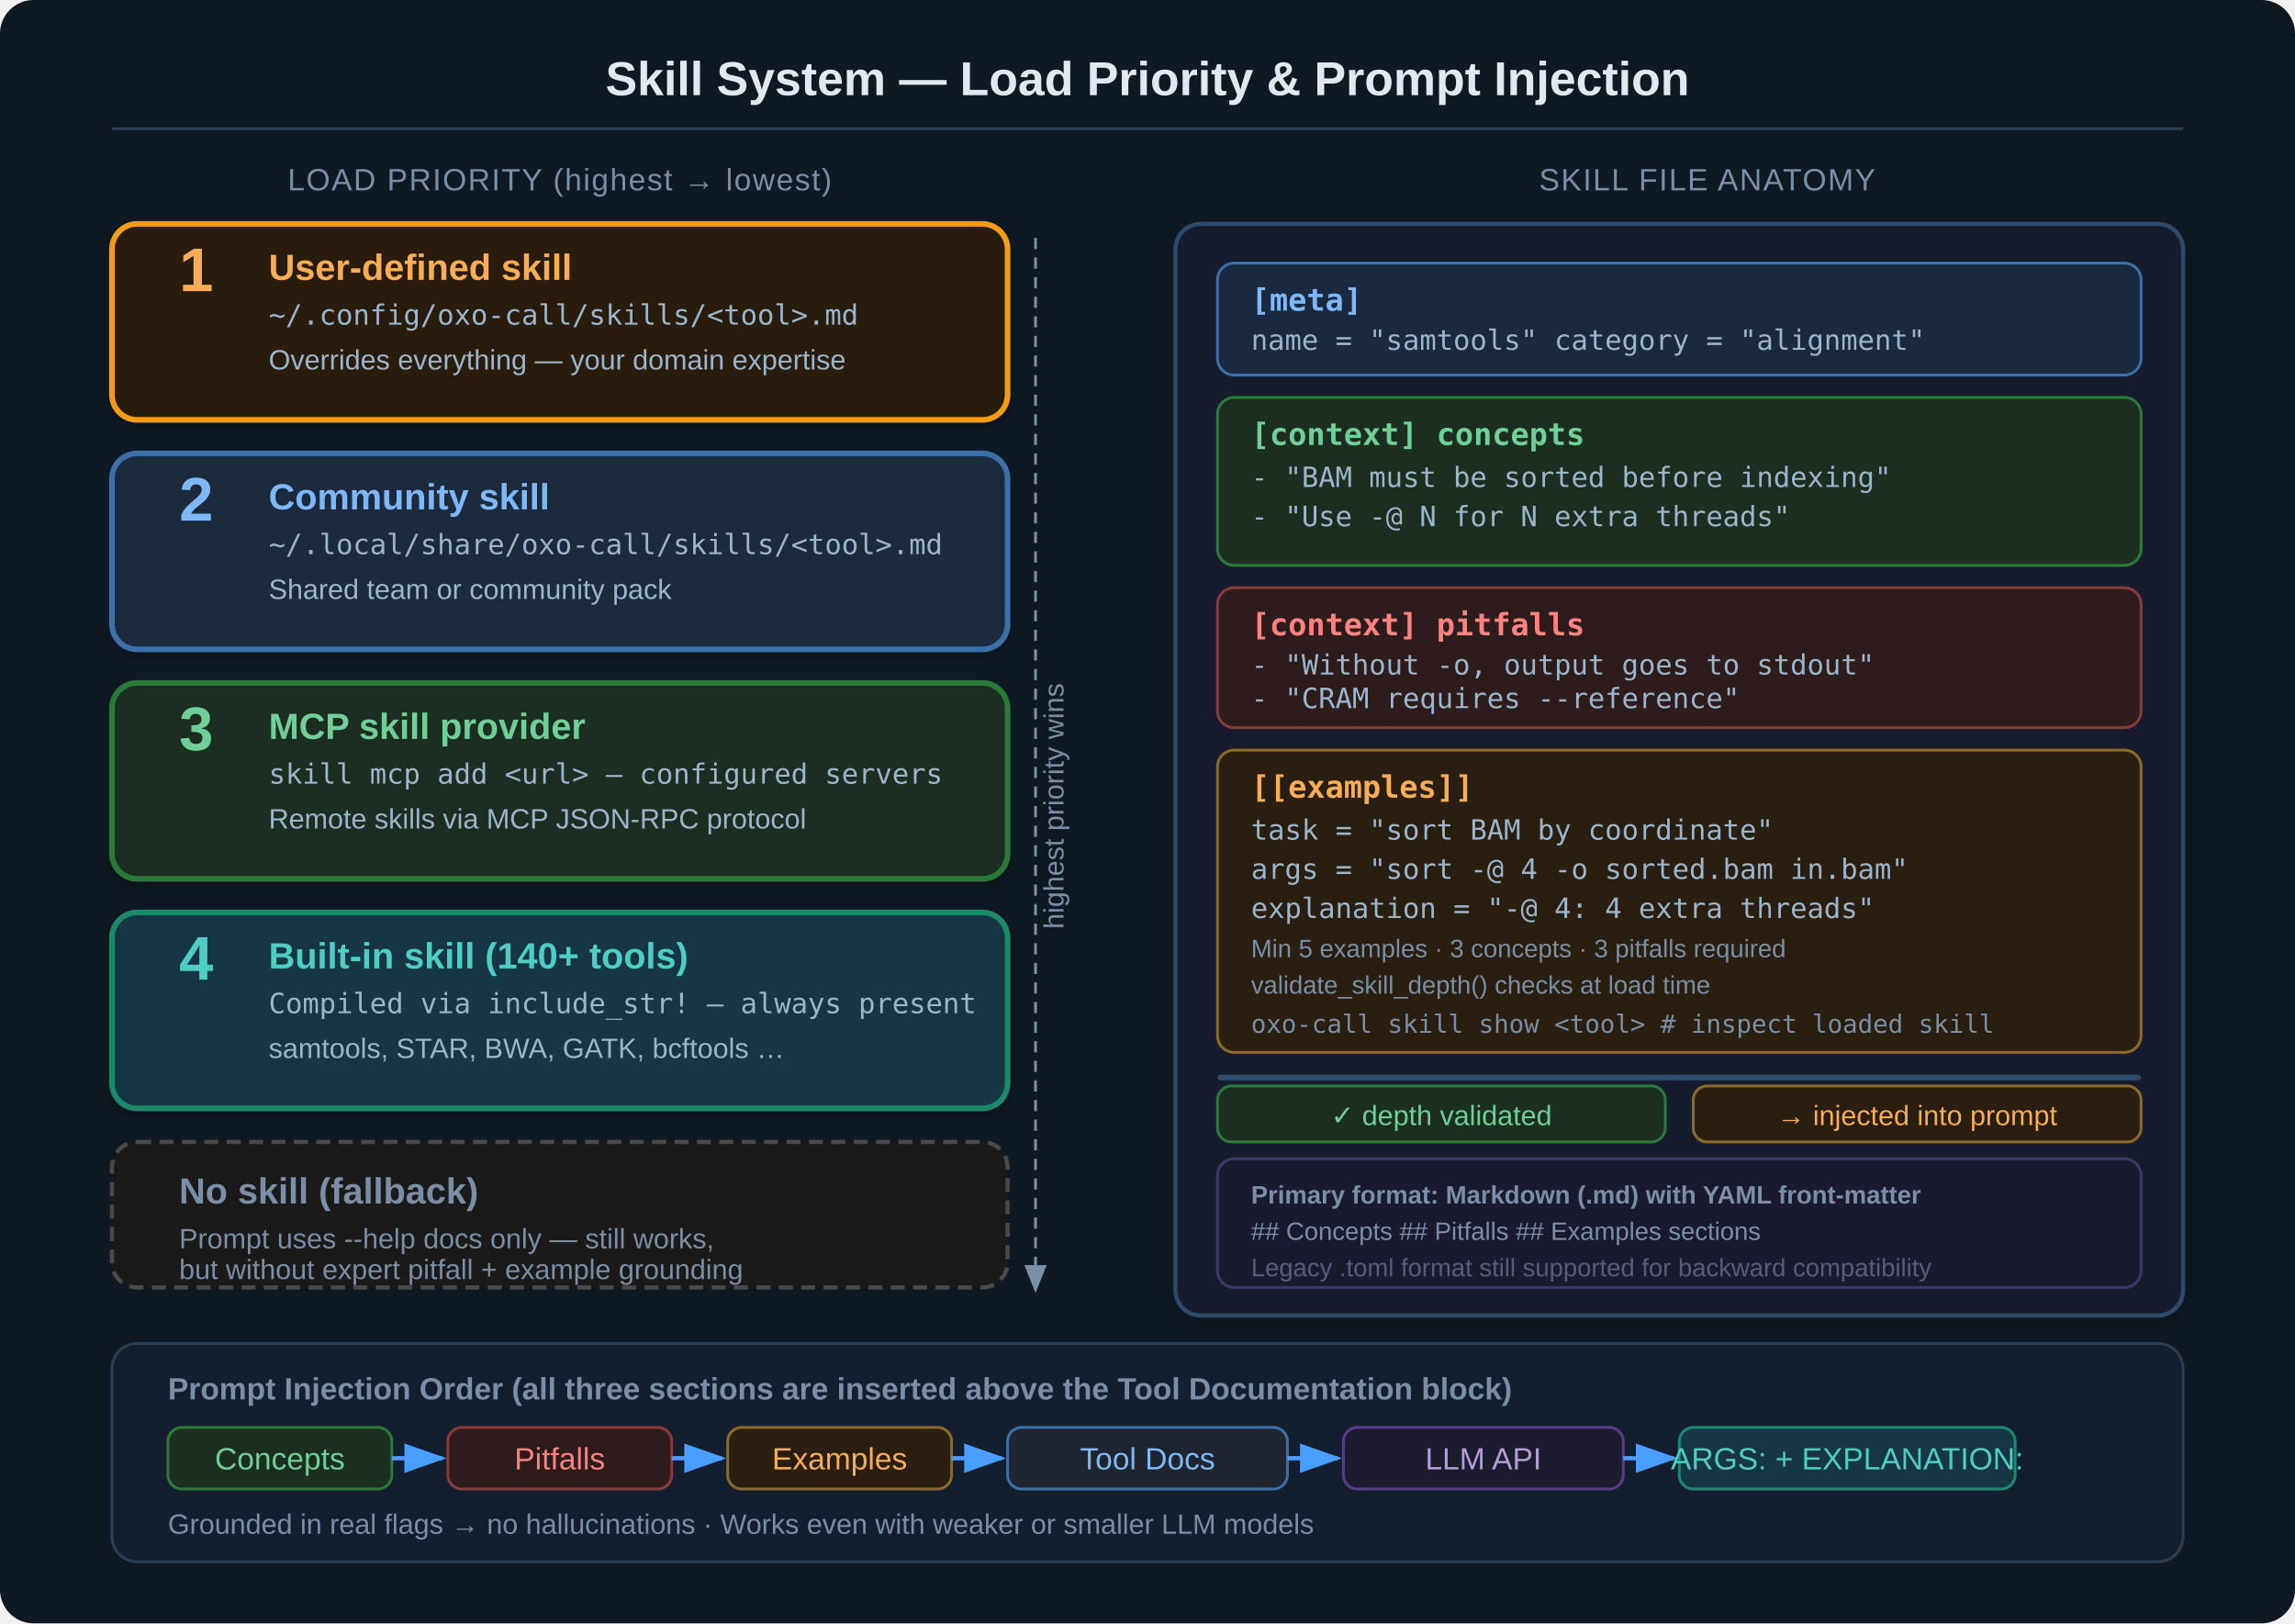
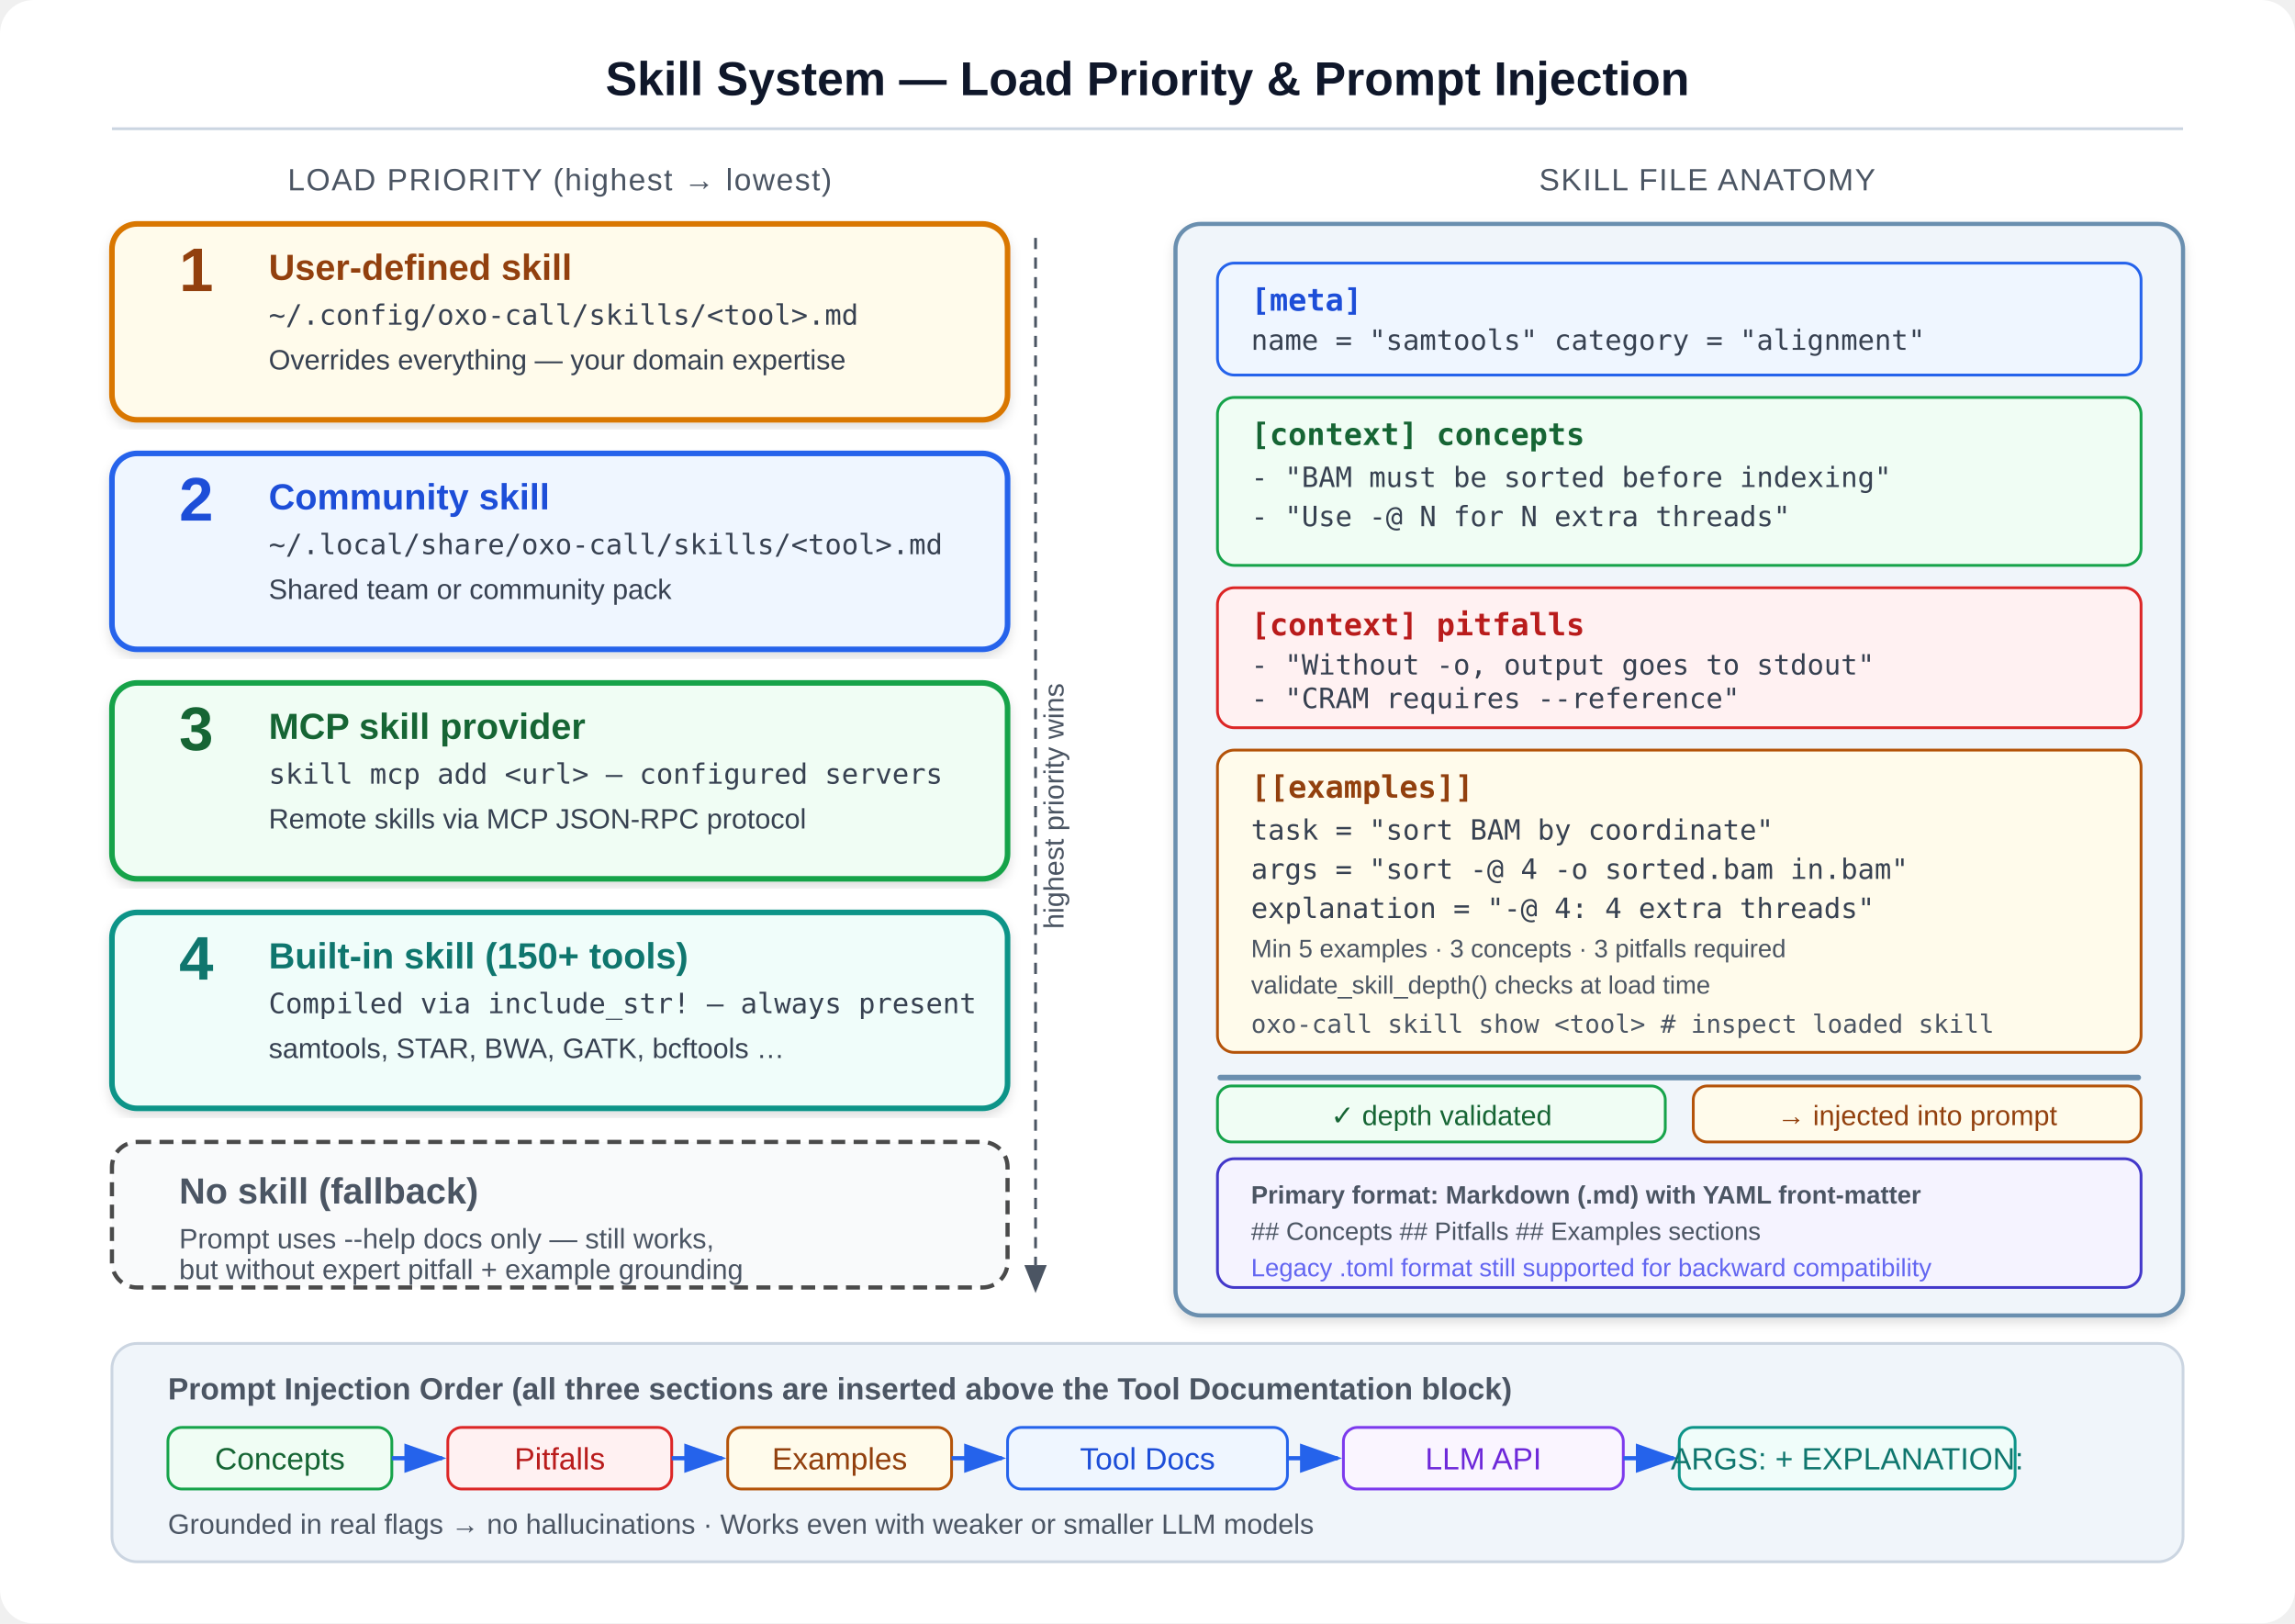
<svg xmlns="http://www.w3.org/2000/svg" viewBox="0 0 820 580" font-family="'Segoe UI', 'Liberation Sans', Arial, sans-serif">
  <defs>
    <marker id="arr" markerWidth="10" markerHeight="7" refX="9" refY="3.5" orient="auto">
-       <polygon points="0 0, 10 3.5, 0 7" fill="#4a9eff" />
+       <polygon points="0 0, 10 3.5, 0 7" fill="#2563eb" />
    </marker>
    <marker id="arr-gold" markerWidth="10" markerHeight="7" refX="9" refY="3.5" orient="auto">
-       <polygon points="0 0, 10 3.5, 0 7" fill="#f39c12" />
+       <polygon points="0 0, 10 3.5, 0 7" fill="#d97706" />
    </marker>
    <filter id="shadow" x="-5%" y="-5%" width="110%" height="110%">
-       <feDropShadow dx="0" dy="2" stdDeviation="2" flood-color="#00000030" />
+       <feDropShadow dx="0" dy="2" stdDeviation="2" flood-color="#00000020" />
    </filter>
  </defs>
-   <rect width="820" height="580" fill="#0f1923" rx="12" />
-   <text x="410" y="34" text-anchor="middle" fill="#e2e8f0" font-size="17" font-weight="700">Skill System — Load Priority &amp; Prompt Injection</text>
-   <line x1="40" y1="46" x2="780" y2="46" stroke="#2d3f52" stroke-width="1" />
-   <text x="200" y="68" text-anchor="middle" fill="#7a8fa6" font-size="11" letter-spacing="0.5">LOAD PRIORITY  (highest → lowest)</text>
-   <rect x="40" y="80" width="320" height="70" rx="9" fill="#2a1c10" stroke="#f39c12" stroke-width="2" filter="url(#shadow)" />
-   <text x="64" y="104" fill="#f6ad55" font-size="22" font-weight="700">1</text>
-   <text x="96" y="100" fill="#f6ad55" font-size="13" font-weight="700">User-defined skill</text>
-   <text x="96" y="116" fill="#9bb5cc" font-size="10" font-family="monospace">~/.config/oxo-call/skills/&lt;tool&gt;.md</text>
-   <text x="96" y="132" fill="#9bb5cc" font-size="10">Overrides everything — your domain expertise</text>
-   <rect x="40" y="162" width="320" height="70" rx="9" fill="#1e2a3e" stroke="#3a6fa8" stroke-width="2" filter="url(#shadow)" />
-   <text x="64" y="186" fill="#7eb8f7" font-size="22" font-weight="700">2</text>
-   <text x="96" y="182" fill="#7eb8f7" font-size="13" font-weight="700">Community skill</text>
-   <text x="96" y="198" fill="#9bb5cc" font-size="10" font-family="monospace">~/.local/share/oxo-call/skills/&lt;tool&gt;.md</text>
-   <text x="96" y="214" fill="#9bb5cc" font-size="10">Shared team or community pack</text>
-   <rect x="40" y="244" width="320" height="70" rx="9" fill="#1c2e20" stroke="#2a7a3a" stroke-width="2" filter="url(#shadow)" />
-   <text x="64" y="268" fill="#6fcf97" font-size="22" font-weight="700">3</text>
-   <text x="96" y="264" fill="#6fcf97" font-size="13" font-weight="700">MCP skill provider</text>
-   <text x="96" y="280" fill="#9bb5cc" font-size="10" font-family="monospace">skill mcp add &lt;url&gt;  — configured servers</text>
-   <text x="96" y="296" fill="#9bb5cc" font-size="10">Remote skills via MCP JSON-RPC protocol</text>
-   <rect x="40" y="326" width="320" height="70" rx="9" fill="#163545" stroke="#1a8a6a" stroke-width="2" filter="url(#shadow)" />
-   <text x="64" y="350" fill="#4ecdc4" font-size="22" font-weight="700">4</text>
-   <text x="96" y="346" fill="#4ecdc4" font-size="13" font-weight="700">Built-in skill (140+ tools)</text>
-   <text x="96" y="362" fill="#9bb5cc" font-size="10" font-family="monospace">Compiled via include_str! — always present</text>
-   <text x="96" y="378" fill="#9bb5cc" font-size="10">samtools, STAR, BWA, GATK, bcftools …</text>
-   <rect x="40" y="408" width="320" height="52" rx="9" fill="#1a1a1a" stroke="#4a4a4a" stroke-width="1.5" stroke-dasharray="5,3" />
-   <text x="64" y="430" fill="#7a8fa6" font-size="13" font-weight="700">No skill (fallback)</text>
-   <text x="64" y="446" fill="#7a8fa6" font-size="10">Prompt uses --help docs only — still works,</text>
-   <text x="64" y="457" fill="#7a8fa6" font-size="10">but without expert pitfall + example grounding</text>
-   <text x="380" y="288" fill="#7a8fa6" font-size="10" text-anchor="middle" transform="rotate(-90,380,288)">highest priority wins</text>
-   <line x1="370" y1="85" x2="370" y2="452" stroke="#7a8fa6" stroke-width="1" stroke-dasharray="4,3" />
-   <polygon points="366,452 370,462 374,452" fill="#7a8fa6" />
-   <text x="610" y="68" text-anchor="middle" fill="#7a8fa6" font-size="11" letter-spacing="0.5">SKILL FILE ANATOMY</text>
-   <rect x="420" y="80" width="360" height="390" rx="9" fill="#131f2e" stroke="#2d4a6a" stroke-width="1.5" filter="url(#shadow)" />
-   <rect x="435" y="94" width="330" height="40" rx="6" fill="#1a2840" stroke="#3a6fa8" stroke-width="1" />
-   <text x="447" y="111" fill="#7eb8f7" font-size="11" font-family="monospace" font-weight="700">[meta]</text>
-   <text x="447" y="125" fill="#9bb5cc" font-size="10" font-family="monospace">name = "samtools"  category = "alignment"</text>
-   <rect x="435" y="142" width="330" height="60" rx="6" fill="#1c2e20" stroke="#2a7a3a" stroke-width="1" />
-   <text x="447" y="159" fill="#6fcf97" font-size="11" font-family="monospace" font-weight="700">[context]  concepts</text>
-   <text x="447" y="174" fill="#9bb5cc" font-size="10" font-family="monospace">- "BAM must be sorted before indexing"</text>
-   <text x="447" y="188" fill="#9bb5cc" font-size="10" font-family="monospace">- "Use -@ N for N extra threads"</text>
-   <rect x="435" y="210" width="330" height="50" rx="6" fill="#2e1c1c" stroke="#8a3a3a" stroke-width="1" />
-   <text x="447" y="227" fill="#fc8181" font-size="11" font-family="monospace" font-weight="700">[context]  pitfalls</text>
-   <text x="447" y="241" fill="#9bb5cc" font-size="10" font-family="monospace">- "Without -o, output goes to stdout"</text>
-   <text x="447" y="253" fill="#9bb5cc" font-size="10" font-family="monospace">- "CRAM requires --reference"</text>
-   <rect x="435" y="268" width="330" height="108" rx="6" fill="#2a1e10" stroke="#8a6a2a" stroke-width="1" />
-   <text x="447" y="285" fill="#f6ad55" font-size="11" font-family="monospace" font-weight="700">[[examples]]</text>
-   <text x="447" y="300" fill="#9bb5cc" font-size="10" font-family="monospace">task = "sort BAM by coordinate"</text>
-   <text x="447" y="314" fill="#9bb5cc" font-size="10" font-family="monospace">args = "sort -@ 4 -o sorted.bam in.bam"</text>
-   <text x="447" y="328" fill="#9bb5cc" font-size="10" font-family="monospace">explanation = "-@ 4: 4 extra threads"</text>
-   <text x="447" y="342" fill="#7a8fa6" font-size="9">Min 5 examples · 3 concepts · 3 pitfalls required</text>
-   <text x="447" y="355" fill="#7a8fa6" font-size="9">validate_skill_depth() checks at load time</text>
-   <text x="447" y="369" fill="#7a8fa6" font-size="9" font-family="monospace">oxo-call skill show &lt;tool&gt;  # inspect loaded skill</text>
-   <rect x="435" y="384" width="330" height="2" rx="1" fill="#2d4a6a" />
-   <rect x="435" y="388" width="160" height="20" rx="5" fill="#1c2e20" stroke="#2a7a3a" stroke-width="1" />
-   <text x="515" y="402" text-anchor="middle" fill="#6fcf97" font-size="10">✓ depth validated</text>
-   <rect x="605" y="388" width="160" height="20" rx="5" fill="#2a1e10" stroke="#8a6a2a" stroke-width="1" />
-   <text x="685" y="402" text-anchor="middle" fill="#f6ad55" font-size="10">→ injected into prompt</text>
-   <rect x="435" y="414" width="330" height="46" rx="6" fill="#1a1a2e" stroke="#3a3a6a" stroke-width="1" />
-   <text x="447" y="430" fill="#7a8fa6" font-size="9" font-weight="700">Primary format: Markdown (.md) with YAML front-matter</text>
-   <text x="447" y="443" fill="#7a8fa6" font-size="9">## Concepts  ## Pitfalls  ## Examples sections</text>
-   <text x="447" y="456" fill="#5a5a7a" font-size="9">Legacy .toml format still supported for backward compatibility</text>
-   <rect x="40" y="480" width="740" height="78" rx="9" fill="#131f2e" stroke="#2d3f52" stroke-width="1" />
-   <text x="60" y="500" fill="#7a8fa6" font-size="11" font-weight="700">Prompt Injection Order  (all three sections are inserted above the Tool Documentation block)</text>
-   <rect x="60" y="510" width="80" height="22" rx="5" fill="#1c2e20" stroke="#2a7a3a" stroke-width="1" />
-   <text x="100" y="525" text-anchor="middle" fill="#6fcf97" font-size="11">Concepts</text>
-   <line x1="140" y1="521" x2="158" y2="521" stroke="#4a9eff" stroke-width="1.5" marker-end="url(#arr)" />
-   <rect x="160" y="510" width="80" height="22" rx="5" fill="#2e1c1c" stroke="#8a3a3a" stroke-width="1" />
-   <text x="200" y="525" text-anchor="middle" fill="#fc8181" font-size="11">Pitfalls</text>
-   <line x1="240" y1="521" x2="258" y2="521" stroke="#4a9eff" stroke-width="1.5" marker-end="url(#arr)" />
-   <rect x="260" y="510" width="80" height="22" rx="5" fill="#2a1e10" stroke="#8a6a2a" stroke-width="1" />
-   <text x="300" y="525" text-anchor="middle" fill="#f6ad55" font-size="11">Examples</text>
-   <line x1="340" y1="521" x2="358" y2="521" stroke="#4a9eff" stroke-width="1.5" marker-end="url(#arr)" />
-   <rect x="360" y="510" width="100" height="22" rx="5" fill="#1e2530" stroke="#3a6fa8" stroke-width="1" />
-   <text x="410" y="525" text-anchor="middle" fill="#7eb8f7" font-size="11">Tool Docs</text>
-   <line x1="460" y1="521" x2="478" y2="521" stroke="#4a9eff" stroke-width="1.5" marker-end="url(#arr)" />
-   <rect x="480" y="510" width="100" height="22" rx="5" fill="#1c1c2e" stroke="#5a3a8a" stroke-width="1" />
-   <text x="530" y="525" text-anchor="middle" fill="#b39ddb" font-size="11">LLM API</text>
-   <line x1="580" y1="521" x2="598" y2="521" stroke="#4a9eff" stroke-width="1.5" marker-end="url(#arr)" />
-   <rect x="600" y="510" width="120" height="22" rx="5" fill="#163545" stroke="#1a8a6a" stroke-width="1" />
-   <text x="660" y="525" text-anchor="middle" fill="#4ecdc4" font-size="11">ARGS: + EXPLANATION:</text>
-   <text x="60" y="548" fill="#7a8fa6" font-size="10">Grounded in real flags → no hallucinations · Works even with weaker or smaller LLM models</text>
+   <rect width="820" height="580" fill="#ffffff" rx="12" />
+   <text x="410" y="34" text-anchor="middle" fill="#0f172a" font-size="17" font-weight="700">Skill System — Load Priority &amp; Prompt Injection</text>
+   <line x1="40" y1="46" x2="780" y2="46" stroke="#cbd5e1" stroke-width="1" />
+   <text x="200" y="68" text-anchor="middle" fill="#4b5563" font-size="11" letter-spacing="0.5">LOAD PRIORITY  (highest → lowest)</text>
+   <rect x="40" y="80" width="320" height="70" rx="9" fill="#fffbeb" stroke="#d97706" stroke-width="2" filter="url(#shadow)" />
+   <text x="64" y="104" fill="#92400e" font-size="22" font-weight="700">1</text>
+   <text x="96" y="100" fill="#92400e" font-size="13" font-weight="700">User-defined skill</text>
+   <text x="96" y="116" fill="#374151" font-size="10" font-family="monospace">~/.config/oxo-call/skills/&lt;tool&gt;.md</text>
+   <text x="96" y="132" fill="#374151" font-size="10">Overrides everything — your domain expertise</text>
+   <rect x="40" y="162" width="320" height="70" rx="9" fill="#eff6ff" stroke="#2563eb" stroke-width="2" filter="url(#shadow)" />
+   <text x="64" y="186" fill="#1d4ed8" font-size="22" font-weight="700">2</text>
+   <text x="96" y="182" fill="#1d4ed8" font-size="13" font-weight="700">Community skill</text>
+   <text x="96" y="198" fill="#374151" font-size="10" font-family="monospace">~/.local/share/oxo-call/skills/&lt;tool&gt;.md</text>
+   <text x="96" y="214" fill="#374151" font-size="10">Shared team or community pack</text>
+   <rect x="40" y="244" width="320" height="70" rx="9" fill="#f0fdf4" stroke="#16a34a" stroke-width="2" filter="url(#shadow)" />
+   <text x="64" y="268" fill="#166534" font-size="22" font-weight="700">3</text>
+   <text x="96" y="264" fill="#166534" font-size="13" font-weight="700">MCP skill provider</text>
+   <text x="96" y="280" fill="#374151" font-size="10" font-family="monospace">skill mcp add &lt;url&gt;  — configured servers</text>
+   <text x="96" y="296" fill="#374151" font-size="10">Remote skills via MCP JSON-RPC protocol</text>
+   <rect x="40" y="326" width="320" height="70" rx="9" fill="#f0fdfa" stroke="#0d9488" stroke-width="2" filter="url(#shadow)" />
+   <text x="64" y="350" fill="#0f766e" font-size="22" font-weight="700">4</text>
+   <text x="96" y="346" fill="#0f766e" font-size="13" font-weight="700">Built-in skill (150+ tools)</text>
+   <text x="96" y="362" fill="#374151" font-size="10" font-family="monospace">Compiled via include_str! — always present</text>
+   <text x="96" y="378" fill="#374151" font-size="10">samtools, STAR, BWA, GATK, bcftools …</text>
+   <rect x="40" y="408" width="320" height="52" rx="9" fill="#f9fafb" stroke="#4a4a4a" stroke-width="1.5" stroke-dasharray="5,3" />
+   <text x="64" y="430" fill="#4b5563" font-size="13" font-weight="700">No skill (fallback)</text>
+   <text x="64" y="446" fill="#4b5563" font-size="10">Prompt uses --help docs only — still works,</text>
+   <text x="64" y="457" fill="#4b5563" font-size="10">but without expert pitfall + example grounding</text>
+   <text x="380" y="288" fill="#4b5563" font-size="10" text-anchor="middle" transform="rotate(-90,380,288)">highest priority wins</text>
+   <line x1="370" y1="85" x2="370" y2="452" stroke="#4b5563" stroke-width="1" stroke-dasharray="4,3" />
+   <polygon points="366,452 370,462 374,452" fill="#4b5563" />
+   <text x="610" y="68" text-anchor="middle" fill="#4b5563" font-size="11" letter-spacing="0.5">SKILL FILE ANATOMY</text>
+   <rect x="420" y="80" width="360" height="390" rx="9" fill="#f0f5fa" stroke="#6b8faf" stroke-width="1.5" filter="url(#shadow)" />
+   <rect x="435" y="94" width="330" height="40" rx="6" fill="#eff6ff" stroke="#2563eb" stroke-width="1" />
+   <text x="447" y="111" fill="#1d4ed8" font-size="11" font-family="monospace" font-weight="700">[meta]</text>
+   <text x="447" y="125" fill="#374151" font-size="10" font-family="monospace">name = "samtools"  category = "alignment"</text>
+   <rect x="435" y="142" width="330" height="60" rx="6" fill="#f0fdf4" stroke="#16a34a" stroke-width="1" />
+   <text x="447" y="159" fill="#166534" font-size="11" font-family="monospace" font-weight="700">[context]  concepts</text>
+   <text x="447" y="174" fill="#374151" font-size="10" font-family="monospace">- "BAM must be sorted before indexing"</text>
+   <text x="447" y="188" fill="#374151" font-size="10" font-family="monospace">- "Use -@ N for N extra threads"</text>
+   <rect x="435" y="210" width="330" height="50" rx="6" fill="#fff1f2" stroke="#dc2626" stroke-width="1" />
+   <text x="447" y="227" fill="#b91c1c" font-size="11" font-family="monospace" font-weight="700">[context]  pitfalls</text>
+   <text x="447" y="241" fill="#374151" font-size="10" font-family="monospace">- "Without -o, output goes to stdout"</text>
+   <text x="447" y="253" fill="#374151" font-size="10" font-family="monospace">- "CRAM requires --reference"</text>
+   <rect x="435" y="268" width="330" height="108" rx="6" fill="#fffbeb" stroke="#b45309" stroke-width="1" />
+   <text x="447" y="285" fill="#92400e" font-size="11" font-family="monospace" font-weight="700">[[examples]]</text>
+   <text x="447" y="300" fill="#374151" font-size="10" font-family="monospace">task = "sort BAM by coordinate"</text>
+   <text x="447" y="314" fill="#374151" font-size="10" font-family="monospace">args = "sort -@ 4 -o sorted.bam in.bam"</text>
+   <text x="447" y="328" fill="#374151" font-size="10" font-family="monospace">explanation = "-@ 4: 4 extra threads"</text>
+   <text x="447" y="342" fill="#4b5563" font-size="9">Min 5 examples · 3 concepts · 3 pitfalls required</text>
+   <text x="447" y="355" fill="#4b5563" font-size="9">validate_skill_depth() checks at load time</text>
+   <text x="447" y="369" fill="#4b5563" font-size="9" font-family="monospace">oxo-call skill show &lt;tool&gt;  # inspect loaded skill</text>
+   <rect x="435" y="384" width="330" height="2" rx="1" fill="#6b8faf" />
+   <rect x="435" y="388" width="160" height="20" rx="5" fill="#f0fdf4" stroke="#16a34a" stroke-width="1" />
+   <text x="515" y="402" text-anchor="middle" fill="#166534" font-size="10">✓ depth validated</text>
+   <rect x="605" y="388" width="160" height="20" rx="5" fill="#fffbeb" stroke="#b45309" stroke-width="1" />
+   <text x="685" y="402" text-anchor="middle" fill="#92400e" font-size="10">→ injected into prompt</text>
+   <rect x="435" y="414" width="330" height="46" rx="6" fill="#f5f3ff" stroke="#4338ca" stroke-width="1" />
+   <text x="447" y="430" fill="#4b5563" font-size="9" font-weight="700">Primary format: Markdown (.md) with YAML front-matter</text>
+   <text x="447" y="443" fill="#4b5563" font-size="9">## Concepts  ## Pitfalls  ## Examples sections</text>
+   <text x="447" y="456" fill="#6366f1" font-size="9">Legacy .toml format still supported for backward compatibility</text>
+   <rect x="40" y="480" width="740" height="78" rx="9" fill="#f0f5fa" stroke="#cbd5e1" stroke-width="1" />
+   <text x="60" y="500" fill="#4b5563" font-size="11" font-weight="700">Prompt Injection Order  (all three sections are inserted above the Tool Documentation block)</text>
+   <rect x="60" y="510" width="80" height="22" rx="5" fill="#f0fdf4" stroke="#16a34a" stroke-width="1" />
+   <text x="100" y="525" text-anchor="middle" fill="#166534" font-size="11">Concepts</text>
+   <line x1="140" y1="521" x2="158" y2="521" stroke="#2563eb" stroke-width="1.5" marker-end="url(#arr)" />
+   <rect x="160" y="510" width="80" height="22" rx="5" fill="#fff1f2" stroke="#dc2626" stroke-width="1" />
+   <text x="200" y="525" text-anchor="middle" fill="#b91c1c" font-size="11">Pitfalls</text>
+   <line x1="240" y1="521" x2="258" y2="521" stroke="#2563eb" stroke-width="1.5" marker-end="url(#arr)" />
+   <rect x="260" y="510" width="80" height="22" rx="5" fill="#fffbeb" stroke="#b45309" stroke-width="1" />
+   <text x="300" y="525" text-anchor="middle" fill="#92400e" font-size="11">Examples</text>
+   <line x1="340" y1="521" x2="358" y2="521" stroke="#2563eb" stroke-width="1.5" marker-end="url(#arr)" />
+   <rect x="360" y="510" width="100" height="22" rx="5" fill="#eff6ff" stroke="#2563eb" stroke-width="1" />
+   <text x="410" y="525" text-anchor="middle" fill="#1d4ed8" font-size="11">Tool Docs</text>
+   <line x1="460" y1="521" x2="478" y2="521" stroke="#2563eb" stroke-width="1.5" marker-end="url(#arr)" />
+   <rect x="480" y="510" width="100" height="22" rx="5" fill="#faf5ff" stroke="#7c3aed" stroke-width="1" />
+   <text x="530" y="525" text-anchor="middle" fill="#6d28d9" font-size="11">LLM API</text>
+   <line x1="580" y1="521" x2="598" y2="521" stroke="#2563eb" stroke-width="1.5" marker-end="url(#arr)" />
+   <rect x="600" y="510" width="120" height="22" rx="5" fill="#f0fdfa" stroke="#0d9488" stroke-width="1" />
+   <text x="660" y="525" text-anchor="middle" fill="#0f766e" font-size="11">ARGS: + EXPLANATION:</text>
+   <text x="60" y="548" fill="#4b5563" font-size="10">Grounded in real flags → no hallucinations · Works even with weaker or smaller LLM models</text>
</svg>
